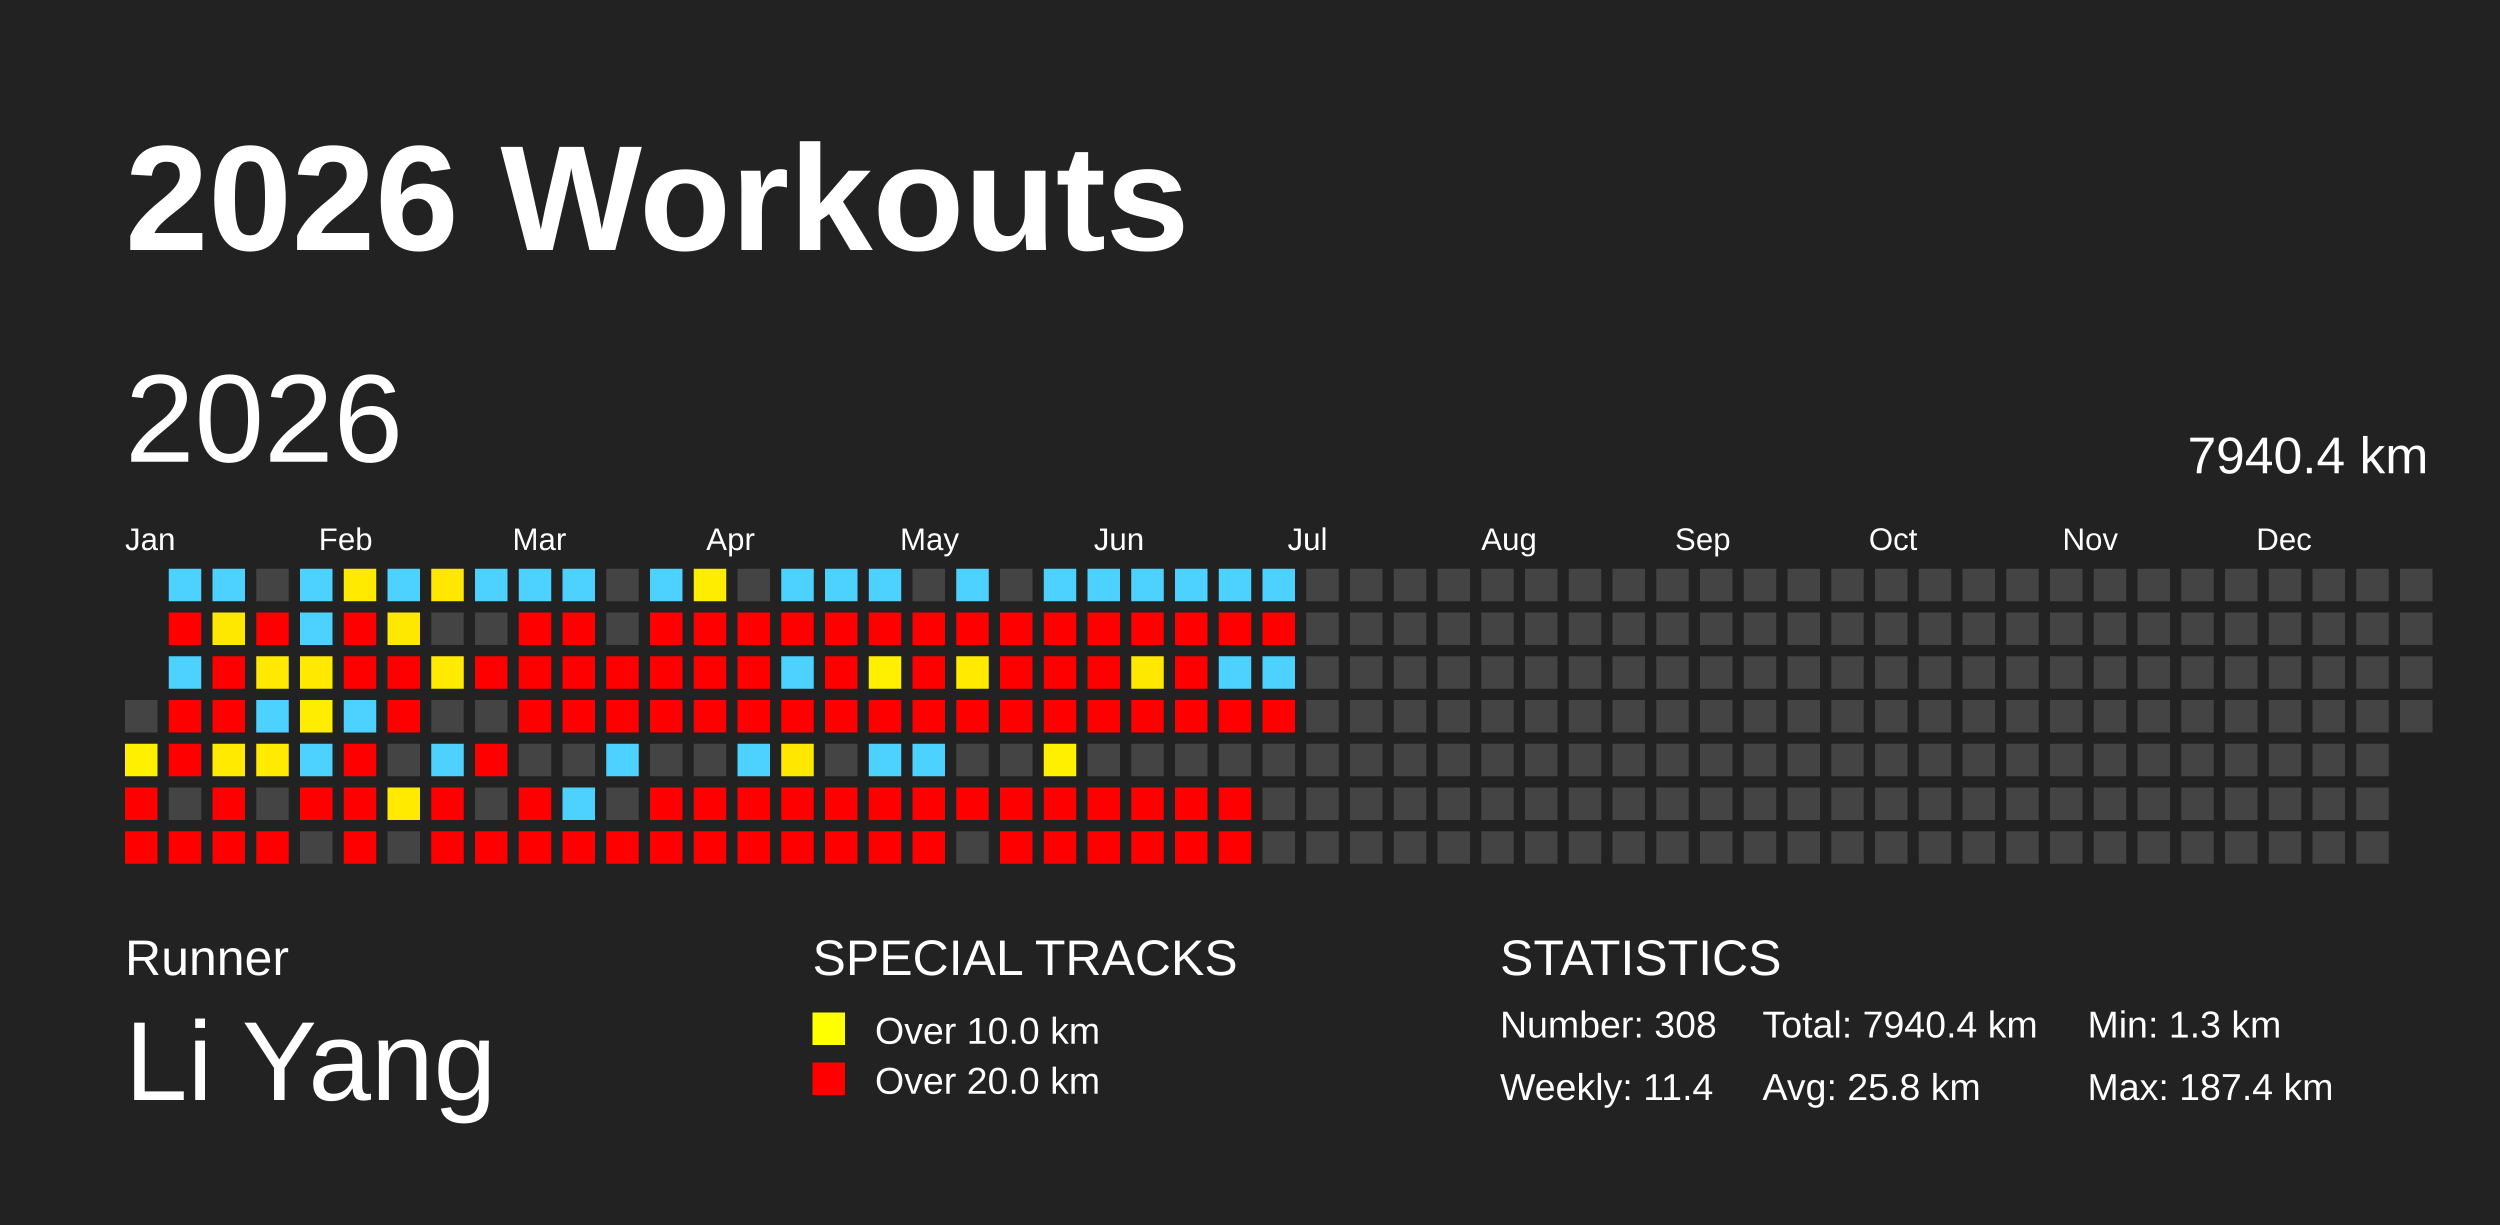
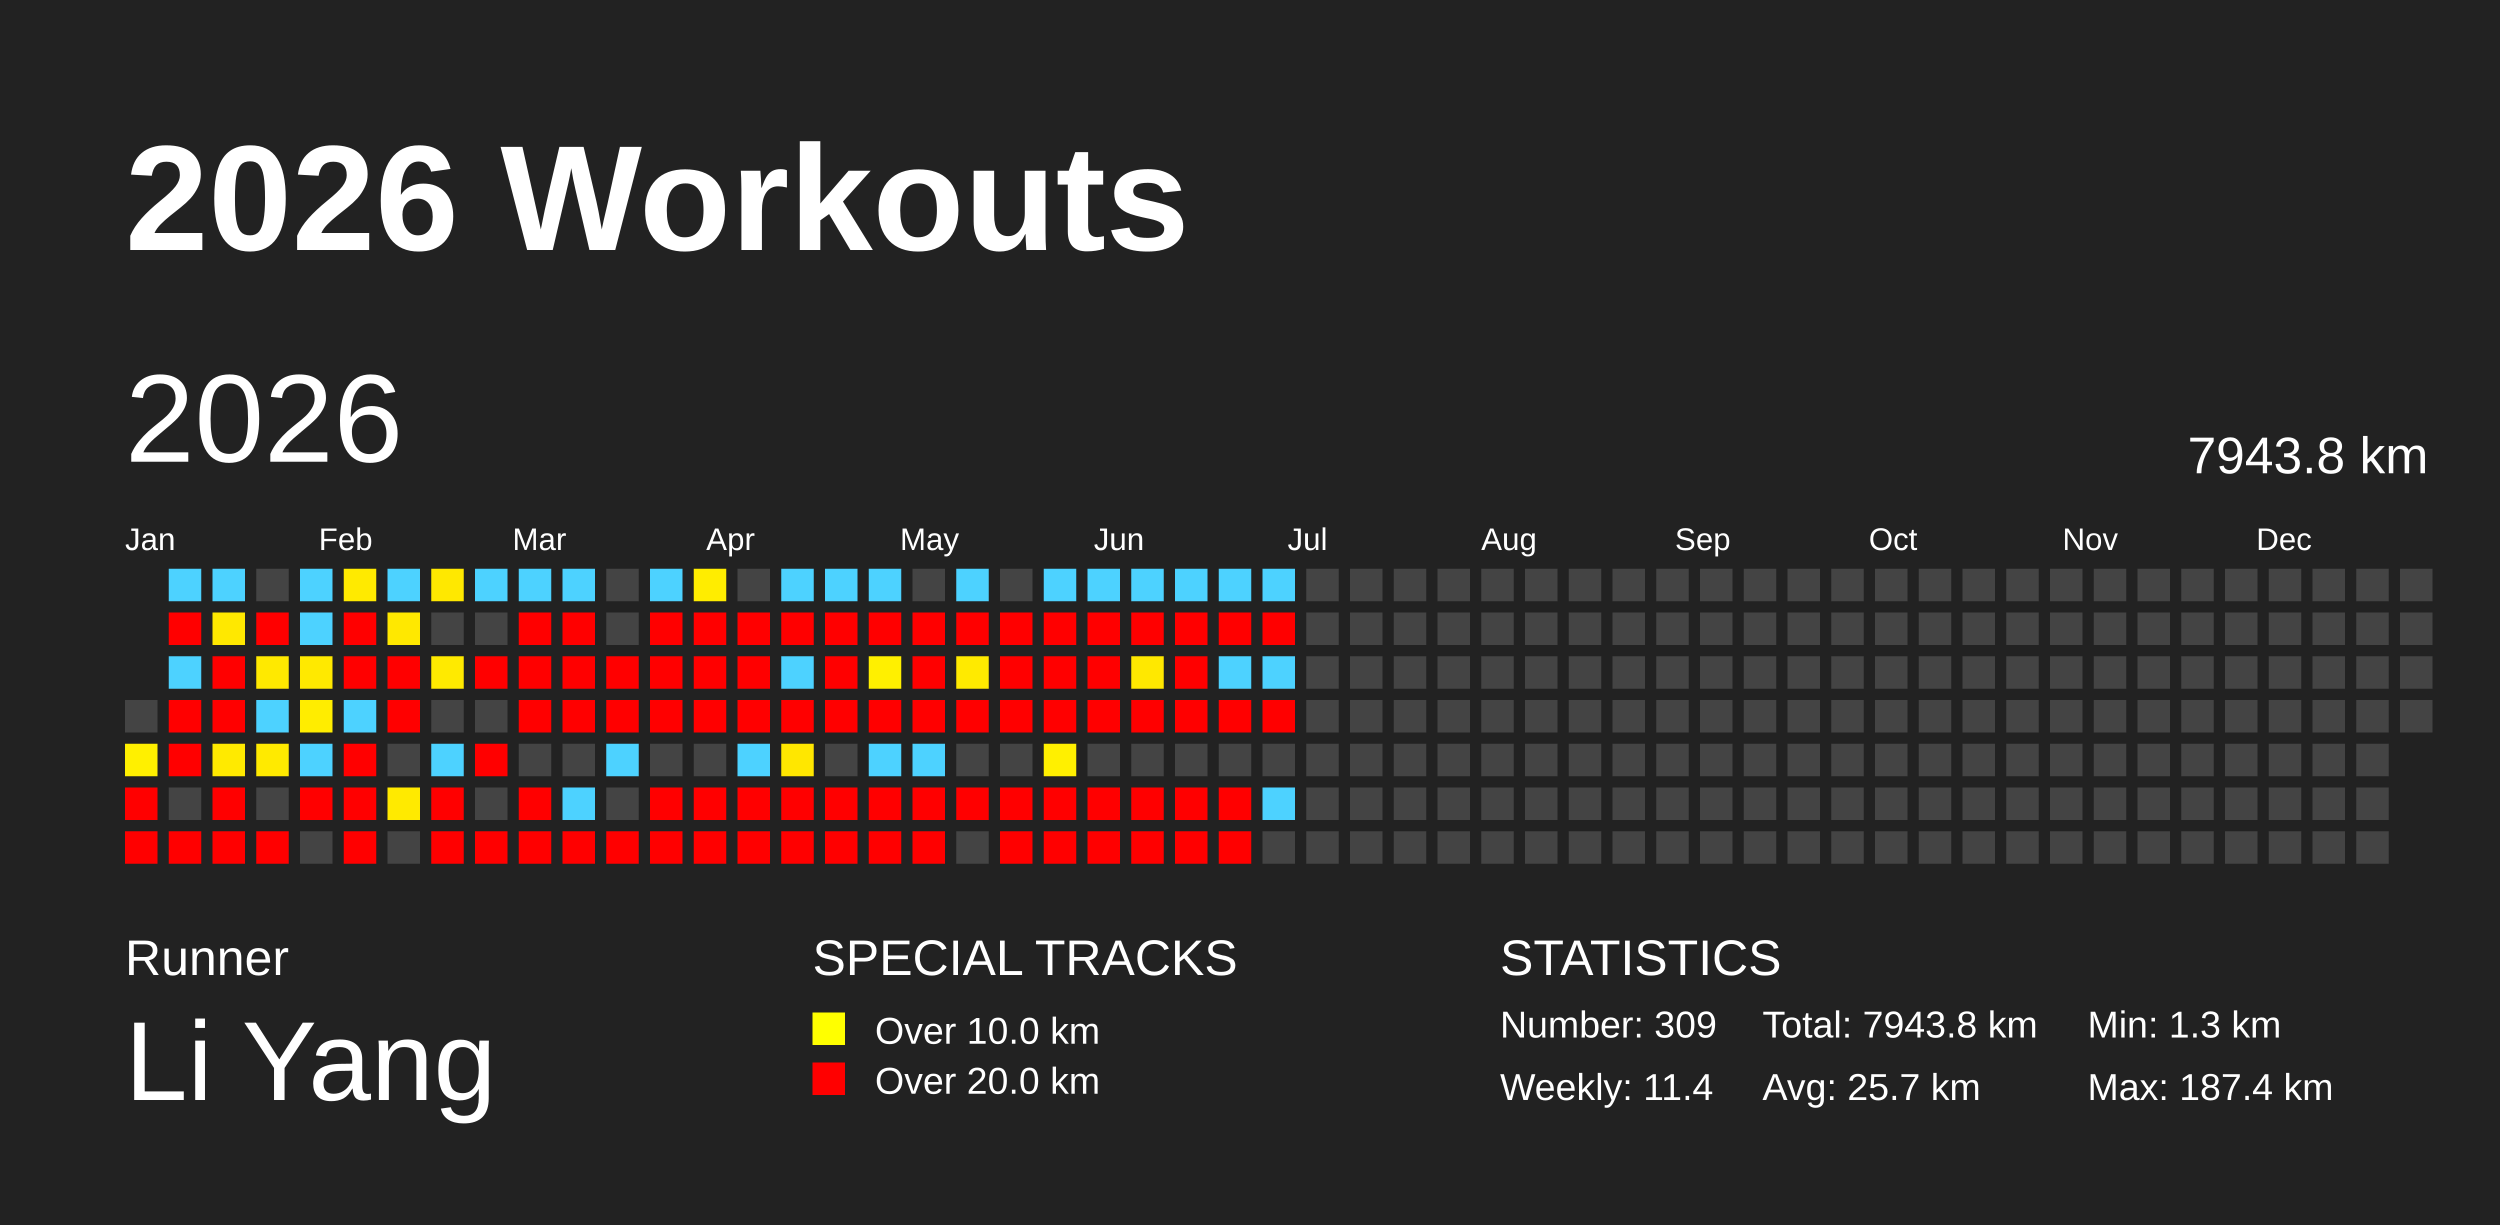
<svg xmlns="http://www.w3.org/2000/svg" baseProfile="full" height="98mm" version="1.1" viewBox="0,0,200,98" width="200mm">
  <defs />
  <rect fill="#222222" height="98" width="200" x="0" y="0" />
  <text fill="#FFFFFF" style="font-size:12px; font-family:Arial; font-weight:bold;" x="10" y="20">2026 Workouts</text>
  <text fill="#FFFFFF" style="font-size:4px; font-family:Arial" x="10" y="78">Runner</text>
  <text fill="#FFFFFF" style="font-size:9px; font-family:Arial" x="10" y="88">Li Yang</text>
  <text fill="#FFFFFF" style="font-size:4px; font-family:Arial" x="65" y="78">SPECIAL TRACKS</text>
  <rect fill="yellow" height="2.6" width="2.6" x="65" y="81" />
  <text fill="#FFFFFF" style="font-size:3px; font-family:Arial" x="70" y="83.5">Over 10.0 km</text>
  <rect fill="red" height="2.6" width="2.6" x="65" y="85" />
  <text fill="#FFFFFF" style="font-size:3px; font-family:Arial" x="70" y="87.5">Over 20.0 km</text>
  <text fill="#FFFFFF" style="font-size:4px; font-family:Arial" x="120" y="78">STATISTICS</text>
-   <text fill="#FFFFFF" style="font-size:3px; font-family:Arial" x="120" y="83">Number: 308</text>
+   <text fill="#FFFFFF" style="font-size:3px; font-family:Arial" x="120" y="83">Number: 309</text>
  <text fill="#FFFFFF" style="font-size:3px; font-family:Arial" x="120" y="88">Weekly: 11.4</text>
-   <text fill="#FFFFFF" style="font-size:3px; font-family:Arial" x="141" y="83">Total: 7940.4 km</text>
-   <text fill="#FFFFFF" style="font-size:3px; font-family:Arial" x="141" y="88">Avg: 25.8 km</text>
+   <text fill="#FFFFFF" style="font-size:3px; font-family:Arial" x="141" y="83">Total: 7943.8 km</text>
+   <text fill="#FFFFFF" style="font-size:3px; font-family:Arial" x="141" y="88">Avg: 25.7 km</text>
  <text fill="#FFFFFF" style="font-size:3px; font-family:Arial" x="167" y="83">Min: 1.3 km</text>
  <text fill="#FFFFFF" style="font-size:3px; font-family:Arial" x="167" y="88">Max: 187.4 km</text>
  <text dominant-baseline="hanging" fill="#FFFFFF" style="font-size:10.0px; font-family:Arial;" x="10" y="30">2026</text>
-   <text dominant-baseline="hanging" fill="#FFFFFF" style="font-size:4.125px; font-family:Arial;" x="175" y="35">7940.4 km</text>
+   <text dominant-baseline="hanging" fill="#FFFFFF" style="font-size:4.125px; font-family:Arial;" x="175" y="35">7943.8 km</text>
  <text fill="#FFFFFF" style="font-size:2.5px; font-family:Arial" x="10.0" y="44">Jan</text>
  <text fill="#FFFFFF" style="font-size:2.5px; font-family:Arial" x="25.5" y="44">Feb</text>
  <text fill="#FFFFFF" style="font-size:2.5px; font-family:Arial" x="41.0" y="44">Mar</text>
  <text fill="#FFFFFF" style="font-size:2.5px; font-family:Arial" x="56.5" y="44">Apr</text>
  <text fill="#FFFFFF" style="font-size:2.5px; font-family:Arial" x="72.0" y="44">May</text>
  <text fill="#FFFFFF" style="font-size:2.5px; font-family:Arial" x="87.5" y="44">Jun</text>
  <text fill="#FFFFFF" style="font-size:2.5px; font-family:Arial" x="103.0" y="44">Jul</text>
  <text fill="#FFFFFF" style="font-size:2.5px; font-family:Arial" x="118.5" y="44">Aug</text>
  <text fill="#FFFFFF" style="font-size:2.5px; font-family:Arial" x="134.0" y="44">Sep</text>
  <text fill="#FFFFFF" style="font-size:2.5px; font-family:Arial" x="149.5" y="44">Oct</text>
  <text fill="#FFFFFF" style="font-size:2.5px; font-family:Arial" x="165.0" y="44">Nov</text>
  <text fill="#FFFFFF" style="font-size:2.5px; font-family:Arial" x="180.5" y="44">Dec</text>
  <rect fill="#444444" height="2.6" width="2.6" x="10.0" y="56.0" />
  <rect fill="#fff000" height="2.6" width="2.6" x="10.0" y="59.5" />
  <rect fill="red" height="2.6" width="2.6" x="10.0" y="63.0" />
  <rect fill="red" height="2.6" width="2.6" x="10.0" y="66.5" />
  <rect fill="#4dd2ff" height="2.6" width="2.6" x="13.5" y="45.5" />
  <rect fill="red" height="2.6" width="2.6" x="13.5" y="49.0" />
  <rect fill="#4dd2ff" height="2.6" width="2.6" x="13.5" y="52.5" />
  <rect fill="red" height="2.6" width="2.6" x="13.5" y="56.0" />
  <rect fill="red" height="2.6" width="2.6" x="13.5" y="59.5" />
  <rect fill="#444444" height="2.6" width="2.6" x="13.5" y="63.0" />
  <rect fill="red" height="2.6" width="2.6" x="13.5" y="66.5" />
  <rect fill="#4dd2ff" height="2.6" width="2.6" x="17.0" y="45.5" />
  <rect fill="#ffe800" height="2.6" width="2.6" x="17.0" y="49.0" />
  <rect fill="red" height="2.6" width="2.6" x="17.0" y="52.5" />
  <rect fill="red" height="2.6" width="2.6" x="17.0" y="56.0" />
  <rect fill="#ffea00" height="2.6" width="2.6" x="17.0" y="59.5" />
  <rect fill="red" height="2.6" width="2.6" x="17.0" y="63.0" />
  <rect fill="red" height="2.6" width="2.6" x="17.0" y="66.5" />
  <rect fill="#444444" height="2.6" width="2.6" x="20.5" y="45.5" />
  <rect fill="red" height="2.6" width="2.6" x="20.5" y="49.0" />
  <rect fill="#ffe900" height="2.6" width="2.6" x="20.5" y="52.5" />
  <rect fill="#4dd2ff" height="2.6" width="2.6" x="20.5" y="56.0" />
  <rect fill="#ffea00" height="2.6" width="2.6" x="20.5" y="59.5" />
  <rect fill="#444444" height="2.6" width="2.6" x="20.5" y="63.0" />
  <rect fill="red" height="2.6" width="2.6" x="20.5" y="66.5" />
  <rect fill="#4dd2ff" height="2.6" width="2.6" x="24.0" y="45.5" />
  <rect fill="#4dd2ff" height="2.6" width="2.6" x="24.0" y="49.0" />
  <rect fill="#ffe900" height="2.6" width="2.6" x="24.0" y="52.5" />
  <rect fill="#ffed00" height="2.6" width="2.6" x="24.0" y="56.0" />
  <rect fill="#4dd2ff" height="2.6" width="2.6" x="24.0" y="59.5" />
  <rect fill="red" height="2.6" width="2.6" x="24.0" y="63.0" />
  <rect fill="#444444" height="2.6" width="2.6" x="24.0" y="66.5" />
  <rect fill="#ffea00" height="2.6" width="2.6" x="27.5" y="45.5" />
  <rect fill="red" height="2.6" width="2.6" x="27.5" y="49.0" />
  <rect fill="red" height="2.6" width="2.6" x="27.5" y="52.5" />
  <rect fill="#4dd2ff" height="2.6" width="2.6" x="27.5" y="56.0" />
  <rect fill="red" height="2.6" width="2.6" x="27.5" y="59.5" />
  <rect fill="red" height="2.6" width="2.6" x="27.5" y="63.0" />
  <rect fill="red" height="2.6" width="2.6" x="27.5" y="66.5" />
  <rect fill="#4dd2ff" height="2.6" width="2.6" x="31.0" y="45.5" />
  <rect fill="#ffe800" height="2.6" width="2.6" x="31.0" y="49.0" />
  <rect fill="red" height="2.6" width="2.6" x="31.0" y="52.5" />
  <rect fill="red" height="2.6" width="2.6" x="31.0" y="56.0" />
  <rect fill="#444444" height="2.6" width="2.6" x="31.0" y="59.5" />
  <rect fill="#ffea00" height="2.6" width="2.6" x="31.0" y="63.0" />
  <rect fill="#444444" height="2.6" width="2.6" x="31.0" y="66.5" />
  <rect fill="#ffe800" height="2.6" width="2.6" x="34.5" y="45.5" />
  <rect fill="#444444" height="2.6" width="2.6" x="34.5" y="49.0" />
  <rect fill="#ffea00" height="2.6" width="2.6" x="34.5" y="52.5" />
  <rect fill="#444444" height="2.6" width="2.6" x="34.5" y="56.0" />
  <rect fill="#4dd2ff" height="2.6" width="2.6" x="34.5" y="59.5" />
  <rect fill="red" height="2.6" width="2.6" x="34.5" y="63.0" />
  <rect fill="red" height="2.6" width="2.6" x="34.5" y="66.5" />
  <rect fill="#4dd2ff" height="2.6" width="2.6" x="38.0" y="45.5" />
  <rect fill="#444444" height="2.6" width="2.6" x="38.0" y="49.0" />
  <rect fill="red" height="2.6" width="2.6" x="38.0" y="52.5" />
  <rect fill="#444444" height="2.6" width="2.6" x="38.0" y="56.0" />
  <rect fill="red" height="2.6" width="2.6" x="38.0" y="59.5" />
  <rect fill="#444444" height="2.6" width="2.6" x="38.0" y="63.0" />
  <rect fill="red" height="2.6" width="2.6" x="38.0" y="66.5" />
  <rect fill="#4dd2ff" height="2.6" width="2.6" x="41.5" y="45.5" />
  <rect fill="red" height="2.6" width="2.6" x="41.5" y="49.0" />
  <rect fill="red" height="2.6" width="2.6" x="41.5" y="52.5" />
  <rect fill="red" height="2.6" width="2.6" x="41.5" y="56.0" />
  <rect fill="#444444" height="2.6" width="2.6" x="41.5" y="59.5" />
  <rect fill="red" height="2.6" width="2.6" x="41.5" y="63.0" />
  <rect fill="red" height="2.6" width="2.6" x="41.5" y="66.5" />
  <rect fill="#4dd2ff" height="2.6" width="2.6" x="45.0" y="45.5" />
  <rect fill="red" height="2.6" width="2.6" x="45.0" y="49.0" />
  <rect fill="red" height="2.6" width="2.6" x="45.0" y="52.5" />
  <rect fill="red" height="2.6" width="2.6" x="45.0" y="56.0" />
  <rect fill="#444444" height="2.6" width="2.6" x="45.0" y="59.5" />
  <rect fill="#4dd2ff" height="2.6" width="2.6" x="45.0" y="63.0" />
  <rect fill="red" height="2.6" width="2.6" x="45.0" y="66.5" />
  <rect fill="#444444" height="2.6" width="2.6" x="48.5" y="45.5" />
  <rect fill="#444444" height="2.6" width="2.6" x="48.5" y="49.0" />
  <rect fill="red" height="2.6" width="2.6" x="48.5" y="52.5" />
  <rect fill="red" height="2.6" width="2.6" x="48.5" y="56.0" />
  <rect fill="#4dd2ff" height="2.6" width="2.6" x="48.5" y="59.5" />
  <rect fill="#444444" height="2.6" width="2.6" x="48.5" y="63.0" />
  <rect fill="red" height="2.6" width="2.6" x="48.5" y="66.5" />
  <rect fill="#4dd2ff" height="2.6" width="2.6" x="52.0" y="45.5" />
  <rect fill="red" height="2.6" width="2.6" x="52.0" y="49.0" />
  <rect fill="red" height="2.6" width="2.6" x="52.0" y="52.5" />
  <rect fill="red" height="2.6" width="2.6" x="52.0" y="56.0" />
  <rect fill="#444444" height="2.6" width="2.6" x="52.0" y="59.5" />
  <rect fill="red" height="2.6" width="2.6" x="52.0" y="63.0" />
  <rect fill="red" height="2.6" width="2.6" x="52.0" y="66.5" />
  <rect fill="#ffed00" height="2.6" width="2.6" x="55.5" y="45.5" />
  <rect fill="red" height="2.6" width="2.6" x="55.5" y="49.0" />
  <rect fill="red" height="2.6" width="2.6" x="55.5" y="52.5" />
  <rect fill="red" height="2.6" width="2.6" x="55.5" y="56.0" />
  <rect fill="#444444" height="2.6" width="2.6" x="55.5" y="59.5" />
  <rect fill="red" height="2.6" width="2.6" x="55.5" y="63.0" />
  <rect fill="red" height="2.6" width="2.6" x="55.5" y="66.5" />
  <rect fill="#444444" height="2.6" width="2.6" x="59.0" y="45.5" />
  <rect fill="red" height="2.6" width="2.6" x="59.0" y="49.0" />
  <rect fill="red" height="2.6" width="2.6" x="59.0" y="52.5" />
  <rect fill="red" height="2.6" width="2.6" x="59.0" y="56.0" />
  <rect fill="#4dd2ff" height="2.6" width="2.6" x="59.0" y="59.5" />
  <rect fill="red" height="2.6" width="2.6" x="59.0" y="63.0" />
  <rect fill="red" height="2.6" width="2.6" x="59.0" y="66.5" />
  <rect fill="#4dd2ff" height="2.6" width="2.6" x="62.5" y="45.5" />
  <rect fill="red" height="2.6" width="2.6" x="62.5" y="49.0" />
  <rect fill="#4dd2ff" height="2.6" width="2.6" x="62.5" y="52.5" />
  <rect fill="red" height="2.6" width="2.6" x="62.5" y="56.0" />
  <rect fill="#ffe700" height="2.6" width="2.6" x="62.5" y="59.5" />
  <rect fill="red" height="2.6" width="2.6" x="62.5" y="63.0" />
  <rect fill="red" height="2.6" width="2.6" x="62.5" y="66.5" />
  <rect fill="#4dd2ff" height="2.6" width="2.6" x="66.0" y="45.5" />
  <rect fill="red" height="2.6" width="2.6" x="66.0" y="49.0" />
  <rect fill="red" height="2.6" width="2.6" x="66.0" y="52.5" />
  <rect fill="red" height="2.6" width="2.6" x="66.0" y="56.0" />
  <rect fill="#444444" height="2.6" width="2.6" x="66.0" y="59.5" />
  <rect fill="red" height="2.6" width="2.6" x="66.0" y="63.0" />
  <rect fill="red" height="2.6" width="2.6" x="66.0" y="66.5" />
  <rect fill="#4dd2ff" height="2.6" width="2.6" x="69.5" y="45.5" />
  <rect fill="red" height="2.6" width="2.6" x="69.5" y="49.0" />
  <rect fill="#fff000" height="2.6" width="2.6" x="69.5" y="52.5" />
  <rect fill="red" height="2.6" width="2.6" x="69.5" y="56.0" />
  <rect fill="#4dd2ff" height="2.6" width="2.6" x="69.5" y="59.5" />
  <rect fill="red" height="2.6" width="2.6" x="69.5" y="63.0" />
  <rect fill="red" height="2.6" width="2.6" x="69.5" y="66.5" />
  <rect fill="#444444" height="2.6" width="2.6" x="73.0" y="45.5" />
  <rect fill="red" height="2.6" width="2.6" x="73.0" y="49.0" />
  <rect fill="red" height="2.6" width="2.6" x="73.0" y="52.5" />
  <rect fill="red" height="2.6" width="2.6" x="73.0" y="56.0" />
  <rect fill="#4dd2ff" height="2.6" width="2.6" x="73.0" y="59.5" />
  <rect fill="red" height="2.6" width="2.6" x="73.0" y="63.0" />
  <rect fill="red" height="2.6" width="2.6" x="73.0" y="66.5" />
  <rect fill="#4dd2ff" height="2.6" width="2.6" x="76.5" y="45.5" />
  <rect fill="red" height="2.6" width="2.6" x="76.5" y="49.0" />
  <rect fill="#ffea00" height="2.6" width="2.6" x="76.5" y="52.5" />
  <rect fill="red" height="2.6" width="2.6" x="76.5" y="56.0" />
  <rect fill="#444444" height="2.6" width="2.6" x="76.5" y="59.5" />
  <rect fill="red" height="2.6" width="2.6" x="76.5" y="63.0" />
  <rect fill="#444444" height="2.6" width="2.6" x="76.5" y="66.5" />
  <rect fill="#444444" height="2.6" width="2.6" x="80.0" y="45.5" />
  <rect fill="red" height="2.6" width="2.6" x="80.0" y="49.0" />
  <rect fill="red" height="2.6" width="2.6" x="80.0" y="52.5" />
  <rect fill="red" height="2.6" width="2.6" x="80.0" y="56.0" />
  <rect fill="#444444" height="2.6" width="2.6" x="80.0" y="59.5" />
  <rect fill="red" height="2.6" width="2.6" x="80.0" y="63.0" />
  <rect fill="red" height="2.6" width="2.6" x="80.0" y="66.5" />
  <rect fill="#4dd2ff" height="2.6" width="2.6" x="83.5" y="45.5" />
  <rect fill="red" height="2.6" width="2.6" x="83.5" y="49.0" />
  <rect fill="red" height="2.6" width="2.6" x="83.5" y="52.5" />
  <rect fill="red" height="2.6" width="2.6" x="83.5" y="56.0" />
  <rect fill="#fff000" height="2.6" width="2.6" x="83.5" y="59.5" />
  <rect fill="red" height="2.6" width="2.6" x="83.5" y="63.0" />
  <rect fill="red" height="2.6" width="2.6" x="83.5" y="66.5" />
  <rect fill="#4dd2ff" height="2.6" width="2.6" x="87.0" y="45.5" />
  <rect fill="red" height="2.6" width="2.6" x="87.0" y="49.0" />
  <rect fill="red" height="2.6" width="2.6" x="87.0" y="52.5" />
  <rect fill="red" height="2.6" width="2.6" x="87.0" y="56.0" />
  <rect fill="#444444" height="2.6" width="2.6" x="87.0" y="59.5" />
  <rect fill="red" height="2.6" width="2.6" x="87.0" y="63.0" />
  <rect fill="red" height="2.6" width="2.6" x="87.0" y="66.5" />
  <rect fill="#4dd2ff" height="2.6" width="2.6" x="90.5" y="45.5" />
  <rect fill="red" height="2.6" width="2.6" x="90.5" y="49.0" />
  <rect fill="#ffe800" height="2.6" width="2.6" x="90.5" y="52.5" />
  <rect fill="red" height="2.6" width="2.6" x="90.5" y="56.0" />
  <rect fill="#444444" height="2.6" width="2.6" x="90.5" y="59.5" />
  <rect fill="red" height="2.6" width="2.6" x="90.5" y="63.0" />
  <rect fill="red" height="2.6" width="2.6" x="90.5" y="66.5" />
  <rect fill="#4dd2ff" height="2.6" width="2.6" x="94.0" y="45.5" />
  <rect fill="red" height="2.6" width="2.6" x="94.0" y="49.0" />
  <rect fill="red" height="2.6" width="2.6" x="94.0" y="52.5" />
  <rect fill="red" height="2.6" width="2.6" x="94.0" y="56.0" />
  <rect fill="#444444" height="2.6" width="2.6" x="94.0" y="59.5" />
  <rect fill="red" height="2.6" width="2.6" x="94.0" y="63.0" />
  <rect fill="red" height="2.6" width="2.6" x="94.0" y="66.5" />
  <rect fill="#4dd2ff" height="2.6" width="2.6" x="97.5" y="45.5" />
  <rect fill="red" height="2.6" width="2.6" x="97.5" y="49.0" />
  <rect fill="#4dd2ff" height="2.6" width="2.6" x="97.5" y="52.5" />
  <rect fill="red" height="2.6" width="2.6" x="97.5" y="56.0" />
  <rect fill="#444444" height="2.6" width="2.6" x="97.5" y="59.5" />
  <rect fill="red" height="2.6" width="2.6" x="97.5" y="63.0" />
  <rect fill="red" height="2.6" width="2.6" x="97.5" y="66.5" />
  <rect fill="#4dd2ff" height="2.6" width="2.6" x="101.0" y="45.5" />
  <rect fill="red" height="2.6" width="2.6" x="101.0" y="49.0" />
  <rect fill="#4dd2ff" height="2.6" width="2.6" x="101.0" y="52.5" />
  <rect fill="red" height="2.6" width="2.6" x="101.0" y="56.0" />
  <rect fill="#444444" height="2.6" width="2.6" x="101.0" y="59.5" />
-   <rect fill="#444444" height="2.6" width="2.6" x="101.0" y="63.0" />
+   <rect fill="#4dd2ff" height="2.6" width="2.6" x="101.0" y="63.0" />
  <rect fill="#444444" height="2.6" width="2.6" x="101.0" y="66.5" />
  <rect fill="#444444" height="2.6" width="2.6" x="104.5" y="45.5" />
  <rect fill="#444444" height="2.6" width="2.6" x="104.5" y="49.0" />
  <rect fill="#444444" height="2.6" width="2.6" x="104.5" y="52.5" />
  <rect fill="#444444" height="2.6" width="2.6" x="104.5" y="56.0" />
  <rect fill="#444444" height="2.6" width="2.6" x="104.5" y="59.5" />
  <rect fill="#444444" height="2.6" width="2.6" x="104.5" y="63.0" />
  <rect fill="#444444" height="2.6" width="2.6" x="104.5" y="66.5" />
  <rect fill="#444444" height="2.6" width="2.6" x="108.0" y="45.5" />
  <rect fill="#444444" height="2.6" width="2.6" x="108.0" y="49.0" />
  <rect fill="#444444" height="2.6" width="2.6" x="108.0" y="52.5" />
  <rect fill="#444444" height="2.6" width="2.6" x="108.0" y="56.0" />
  <rect fill="#444444" height="2.6" width="2.6" x="108.0" y="59.5" />
  <rect fill="#444444" height="2.6" width="2.6" x="108.0" y="63.0" />
  <rect fill="#444444" height="2.6" width="2.6" x="108.0" y="66.5" />
  <rect fill="#444444" height="2.6" width="2.6" x="111.5" y="45.5" />
  <rect fill="#444444" height="2.6" width="2.6" x="111.5" y="49.0" />
  <rect fill="#444444" height="2.6" width="2.6" x="111.5" y="52.5" />
  <rect fill="#444444" height="2.6" width="2.6" x="111.5" y="56.0" />
  <rect fill="#444444" height="2.6" width="2.6" x="111.5" y="59.5" />
  <rect fill="#444444" height="2.6" width="2.6" x="111.5" y="63.0" />
  <rect fill="#444444" height="2.6" width="2.6" x="111.5" y="66.5" />
  <rect fill="#444444" height="2.6" width="2.6" x="115.0" y="45.5" />
  <rect fill="#444444" height="2.6" width="2.6" x="115.0" y="49.0" />
  <rect fill="#444444" height="2.6" width="2.6" x="115.0" y="52.5" />
  <rect fill="#444444" height="2.6" width="2.6" x="115.0" y="56.0" />
  <rect fill="#444444" height="2.6" width="2.6" x="115.0" y="59.5" />
  <rect fill="#444444" height="2.6" width="2.6" x="115.0" y="63.0" />
  <rect fill="#444444" height="2.6" width="2.6" x="115.0" y="66.5" />
  <rect fill="#444444" height="2.6" width="2.6" x="118.5" y="45.5" />
  <rect fill="#444444" height="2.6" width="2.6" x="118.5" y="49.0" />
  <rect fill="#444444" height="2.6" width="2.6" x="118.5" y="52.5" />
  <rect fill="#444444" height="2.6" width="2.6" x="118.5" y="56.0" />
  <rect fill="#444444" height="2.6" width="2.6" x="118.5" y="59.5" />
  <rect fill="#444444" height="2.6" width="2.6" x="118.5" y="63.0" />
  <rect fill="#444444" height="2.6" width="2.6" x="118.5" y="66.5" />
  <rect fill="#444444" height="2.6" width="2.6" x="122.0" y="45.5" />
  <rect fill="#444444" height="2.6" width="2.6" x="122.0" y="49.0" />
  <rect fill="#444444" height="2.6" width="2.6" x="122.0" y="52.5" />
  <rect fill="#444444" height="2.6" width="2.6" x="122.0" y="56.0" />
  <rect fill="#444444" height="2.6" width="2.6" x="122.0" y="59.5" />
  <rect fill="#444444" height="2.6" width="2.6" x="122.0" y="63.0" />
  <rect fill="#444444" height="2.6" width="2.6" x="122.0" y="66.5" />
  <rect fill="#444444" height="2.6" width="2.6" x="125.5" y="45.5" />
  <rect fill="#444444" height="2.6" width="2.6" x="125.5" y="49.0" />
  <rect fill="#444444" height="2.6" width="2.6" x="125.5" y="52.5" />
  <rect fill="#444444" height="2.6" width="2.6" x="125.5" y="56.0" />
  <rect fill="#444444" height="2.6" width="2.6" x="125.5" y="59.5" />
  <rect fill="#444444" height="2.6" width="2.6" x="125.5" y="63.0" />
  <rect fill="#444444" height="2.6" width="2.6" x="125.5" y="66.5" />
  <rect fill="#444444" height="2.6" width="2.6" x="129.0" y="45.5" />
  <rect fill="#444444" height="2.6" width="2.6" x="129.0" y="49.0" />
  <rect fill="#444444" height="2.6" width="2.6" x="129.0" y="52.5" />
  <rect fill="#444444" height="2.6" width="2.6" x="129.0" y="56.0" />
  <rect fill="#444444" height="2.6" width="2.6" x="129.0" y="59.5" />
  <rect fill="#444444" height="2.6" width="2.6" x="129.0" y="63.0" />
  <rect fill="#444444" height="2.6" width="2.6" x="129.0" y="66.5" />
  <rect fill="#444444" height="2.6" width="2.6" x="132.5" y="45.5" />
  <rect fill="#444444" height="2.6" width="2.6" x="132.5" y="49.0" />
  <rect fill="#444444" height="2.6" width="2.6" x="132.5" y="52.5" />
  <rect fill="#444444" height="2.6" width="2.6" x="132.5" y="56.0" />
  <rect fill="#444444" height="2.6" width="2.6" x="132.5" y="59.5" />
  <rect fill="#444444" height="2.6" width="2.6" x="132.5" y="63.0" />
  <rect fill="#444444" height="2.6" width="2.6" x="132.5" y="66.5" />
  <rect fill="#444444" height="2.6" width="2.6" x="136.0" y="45.5" />
  <rect fill="#444444" height="2.6" width="2.6" x="136.0" y="49.0" />
  <rect fill="#444444" height="2.6" width="2.6" x="136.0" y="52.5" />
  <rect fill="#444444" height="2.6" width="2.6" x="136.0" y="56.0" />
  <rect fill="#444444" height="2.6" width="2.6" x="136.0" y="59.5" />
  <rect fill="#444444" height="2.6" width="2.6" x="136.0" y="63.0" />
  <rect fill="#444444" height="2.6" width="2.6" x="136.0" y="66.5" />
  <rect fill="#444444" height="2.6" width="2.6" x="139.5" y="45.5" />
  <rect fill="#444444" height="2.6" width="2.6" x="139.5" y="49.0" />
  <rect fill="#444444" height="2.6" width="2.6" x="139.5" y="52.5" />
  <rect fill="#444444" height="2.6" width="2.6" x="139.5" y="56.0" />
  <rect fill="#444444" height="2.6" width="2.6" x="139.5" y="59.5" />
  <rect fill="#444444" height="2.6" width="2.6" x="139.5" y="63.0" />
  <rect fill="#444444" height="2.6" width="2.6" x="139.5" y="66.5" />
  <rect fill="#444444" height="2.6" width="2.6" x="143.0" y="45.5" />
  <rect fill="#444444" height="2.6" width="2.6" x="143.0" y="49.0" />
  <rect fill="#444444" height="2.6" width="2.6" x="143.0" y="52.5" />
  <rect fill="#444444" height="2.6" width="2.6" x="143.0" y="56.0" />
  <rect fill="#444444" height="2.6" width="2.6" x="143.0" y="59.5" />
  <rect fill="#444444" height="2.6" width="2.6" x="143.0" y="63.0" />
  <rect fill="#444444" height="2.6" width="2.6" x="143.0" y="66.5" />
  <rect fill="#444444" height="2.6" width="2.6" x="146.5" y="45.5" />
  <rect fill="#444444" height="2.6" width="2.6" x="146.5" y="49.0" />
  <rect fill="#444444" height="2.6" width="2.6" x="146.5" y="52.5" />
  <rect fill="#444444" height="2.6" width="2.6" x="146.5" y="56.0" />
  <rect fill="#444444" height="2.6" width="2.6" x="146.5" y="59.5" />
  <rect fill="#444444" height="2.6" width="2.6" x="146.5" y="63.0" />
  <rect fill="#444444" height="2.6" width="2.6" x="146.5" y="66.5" />
  <rect fill="#444444" height="2.6" width="2.6" x="150.0" y="45.5" />
  <rect fill="#444444" height="2.6" width="2.6" x="150.0" y="49.0" />
  <rect fill="#444444" height="2.6" width="2.6" x="150.0" y="52.5" />
  <rect fill="#444444" height="2.6" width="2.6" x="150.0" y="56.0" />
  <rect fill="#444444" height="2.6" width="2.6" x="150.0" y="59.5" />
  <rect fill="#444444" height="2.6" width="2.6" x="150.0" y="63.0" />
  <rect fill="#444444" height="2.6" width="2.6" x="150.0" y="66.5" />
  <rect fill="#444444" height="2.6" width="2.6" x="153.5" y="45.5" />
  <rect fill="#444444" height="2.6" width="2.6" x="153.5" y="49.0" />
  <rect fill="#444444" height="2.6" width="2.6" x="153.5" y="52.5" />
  <rect fill="#444444" height="2.6" width="2.6" x="153.5" y="56.0" />
  <rect fill="#444444" height="2.6" width="2.6" x="153.5" y="59.5" />
  <rect fill="#444444" height="2.6" width="2.6" x="153.5" y="63.0" />
  <rect fill="#444444" height="2.6" width="2.6" x="153.5" y="66.5" />
  <rect fill="#444444" height="2.6" width="2.6" x="157.0" y="45.5" />
  <rect fill="#444444" height="2.6" width="2.6" x="157.0" y="49.0" />
  <rect fill="#444444" height="2.6" width="2.6" x="157.0" y="52.5" />
  <rect fill="#444444" height="2.6" width="2.6" x="157.0" y="56.0" />
  <rect fill="#444444" height="2.6" width="2.6" x="157.0" y="59.5" />
  <rect fill="#444444" height="2.6" width="2.6" x="157.0" y="63.0" />
  <rect fill="#444444" height="2.6" width="2.6" x="157.0" y="66.5" />
  <rect fill="#444444" height="2.6" width="2.6" x="160.5" y="45.5" />
  <rect fill="#444444" height="2.6" width="2.6" x="160.5" y="49.0" />
  <rect fill="#444444" height="2.6" width="2.6" x="160.5" y="52.5" />
  <rect fill="#444444" height="2.6" width="2.6" x="160.5" y="56.0" />
  <rect fill="#444444" height="2.6" width="2.6" x="160.5" y="59.5" />
  <rect fill="#444444" height="2.6" width="2.6" x="160.5" y="63.0" />
  <rect fill="#444444" height="2.6" width="2.6" x="160.5" y="66.5" />
  <rect fill="#444444" height="2.6" width="2.6" x="164.0" y="45.5" />
  <rect fill="#444444" height="2.6" width="2.6" x="164.0" y="49.0" />
  <rect fill="#444444" height="2.6" width="2.6" x="164.0" y="52.5" />
  <rect fill="#444444" height="2.6" width="2.6" x="164.0" y="56.0" />
  <rect fill="#444444" height="2.6" width="2.6" x="164.0" y="59.5" />
  <rect fill="#444444" height="2.6" width="2.6" x="164.0" y="63.0" />
  <rect fill="#444444" height="2.6" width="2.6" x="164.0" y="66.5" />
  <rect fill="#444444" height="2.6" width="2.6" x="167.5" y="45.5" />
  <rect fill="#444444" height="2.6" width="2.6" x="167.5" y="49.0" />
  <rect fill="#444444" height="2.6" width="2.6" x="167.5" y="52.5" />
  <rect fill="#444444" height="2.6" width="2.6" x="167.5" y="56.0" />
  <rect fill="#444444" height="2.6" width="2.6" x="167.5" y="59.5" />
  <rect fill="#444444" height="2.6" width="2.6" x="167.5" y="63.0" />
  <rect fill="#444444" height="2.6" width="2.6" x="167.5" y="66.5" />
  <rect fill="#444444" height="2.6" width="2.6" x="171.0" y="45.5" />
  <rect fill="#444444" height="2.6" width="2.6" x="171.0" y="49.0" />
  <rect fill="#444444" height="2.6" width="2.6" x="171.0" y="52.5" />
  <rect fill="#444444" height="2.6" width="2.6" x="171.0" y="56.0" />
  <rect fill="#444444" height="2.6" width="2.6" x="171.0" y="59.5" />
  <rect fill="#444444" height="2.6" width="2.6" x="171.0" y="63.0" />
  <rect fill="#444444" height="2.6" width="2.6" x="171.0" y="66.5" />
  <rect fill="#444444" height="2.6" width="2.6" x="174.5" y="45.5" />
  <rect fill="#444444" height="2.6" width="2.6" x="174.5" y="49.0" />
  <rect fill="#444444" height="2.6" width="2.6" x="174.5" y="52.5" />
  <rect fill="#444444" height="2.6" width="2.6" x="174.5" y="56.0" />
  <rect fill="#444444" height="2.6" width="2.6" x="174.5" y="59.5" />
  <rect fill="#444444" height="2.6" width="2.6" x="174.5" y="63.0" />
  <rect fill="#444444" height="2.6" width="2.6" x="174.5" y="66.5" />
  <rect fill="#444444" height="2.6" width="2.6" x="178.0" y="45.5" />
  <rect fill="#444444" height="2.6" width="2.6" x="178.0" y="49.0" />
  <rect fill="#444444" height="2.6" width="2.6" x="178.0" y="52.5" />
  <rect fill="#444444" height="2.6" width="2.6" x="178.0" y="56.0" />
  <rect fill="#444444" height="2.6" width="2.6" x="178.0" y="59.5" />
  <rect fill="#444444" height="2.6" width="2.6" x="178.0" y="63.0" />
  <rect fill="#444444" height="2.6" width="2.6" x="178.0" y="66.5" />
  <rect fill="#444444" height="2.6" width="2.6" x="181.5" y="45.5" />
  <rect fill="#444444" height="2.6" width="2.6" x="181.5" y="49.0" />
  <rect fill="#444444" height="2.6" width="2.6" x="181.5" y="52.5" />
  <rect fill="#444444" height="2.6" width="2.6" x="181.5" y="56.0" />
  <rect fill="#444444" height="2.6" width="2.6" x="181.5" y="59.5" />
  <rect fill="#444444" height="2.6" width="2.6" x="181.5" y="63.0" />
  <rect fill="#444444" height="2.6" width="2.6" x="181.5" y="66.5" />
  <rect fill="#444444" height="2.6" width="2.6" x="185.0" y="45.5" />
  <rect fill="#444444" height="2.6" width="2.6" x="185.0" y="49.0" />
  <rect fill="#444444" height="2.6" width="2.6" x="185.0" y="52.5" />
  <rect fill="#444444" height="2.6" width="2.6" x="185.0" y="56.0" />
  <rect fill="#444444" height="2.6" width="2.6" x="185.0" y="59.5" />
  <rect fill="#444444" height="2.6" width="2.6" x="185.0" y="63.0" />
  <rect fill="#444444" height="2.6" width="2.6" x="185.0" y="66.5" />
  <rect fill="#444444" height="2.6" width="2.6" x="188.5" y="45.5" />
  <rect fill="#444444" height="2.6" width="2.6" x="188.5" y="49.0" />
  <rect fill="#444444" height="2.6" width="2.6" x="188.5" y="52.5" />
  <rect fill="#444444" height="2.6" width="2.6" x="188.5" y="56.0" />
  <rect fill="#444444" height="2.6" width="2.6" x="188.5" y="59.5" />
  <rect fill="#444444" height="2.6" width="2.6" x="188.5" y="63.0" />
  <rect fill="#444444" height="2.6" width="2.6" x="188.5" y="66.5" />
  <rect fill="#444444" height="2.6" width="2.6" x="192.0" y="45.5" />
  <rect fill="#444444" height="2.6" width="2.6" x="192.0" y="49.0" />
  <rect fill="#444444" height="2.6" width="2.6" x="192.0" y="52.5" />
  <rect fill="#444444" height="2.6" width="2.6" x="192.0" y="56.0" />
</svg>
